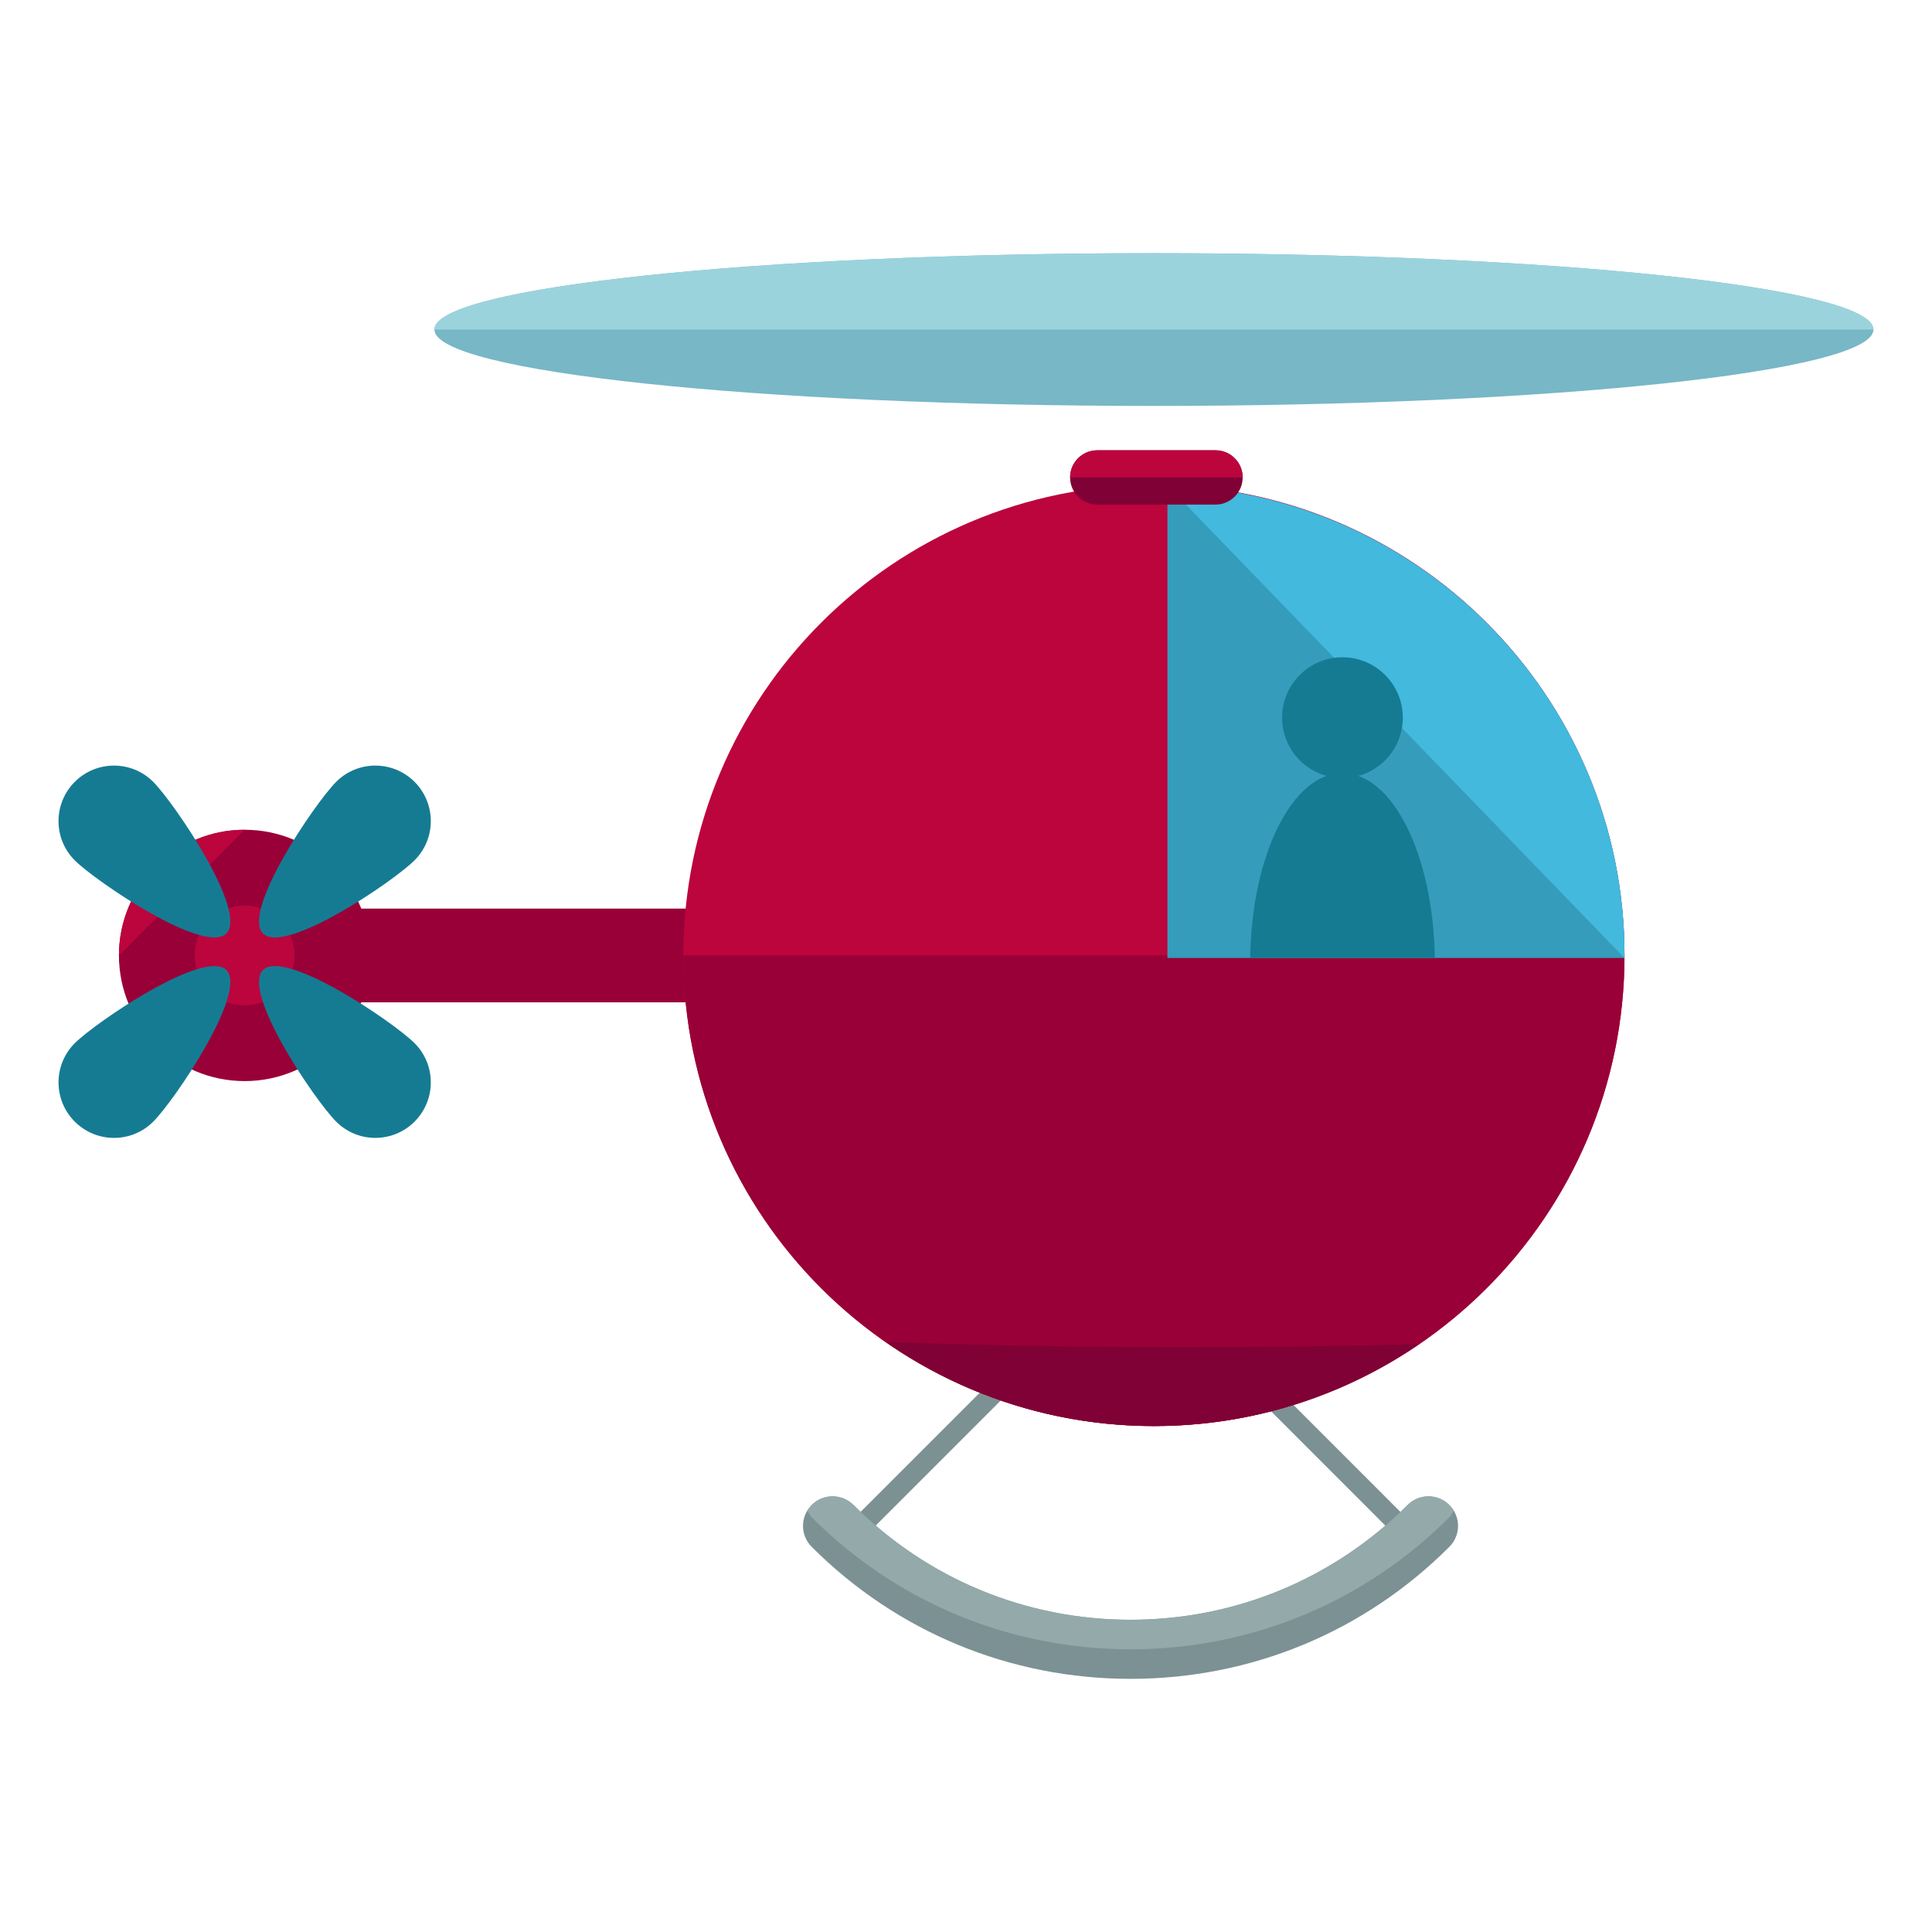
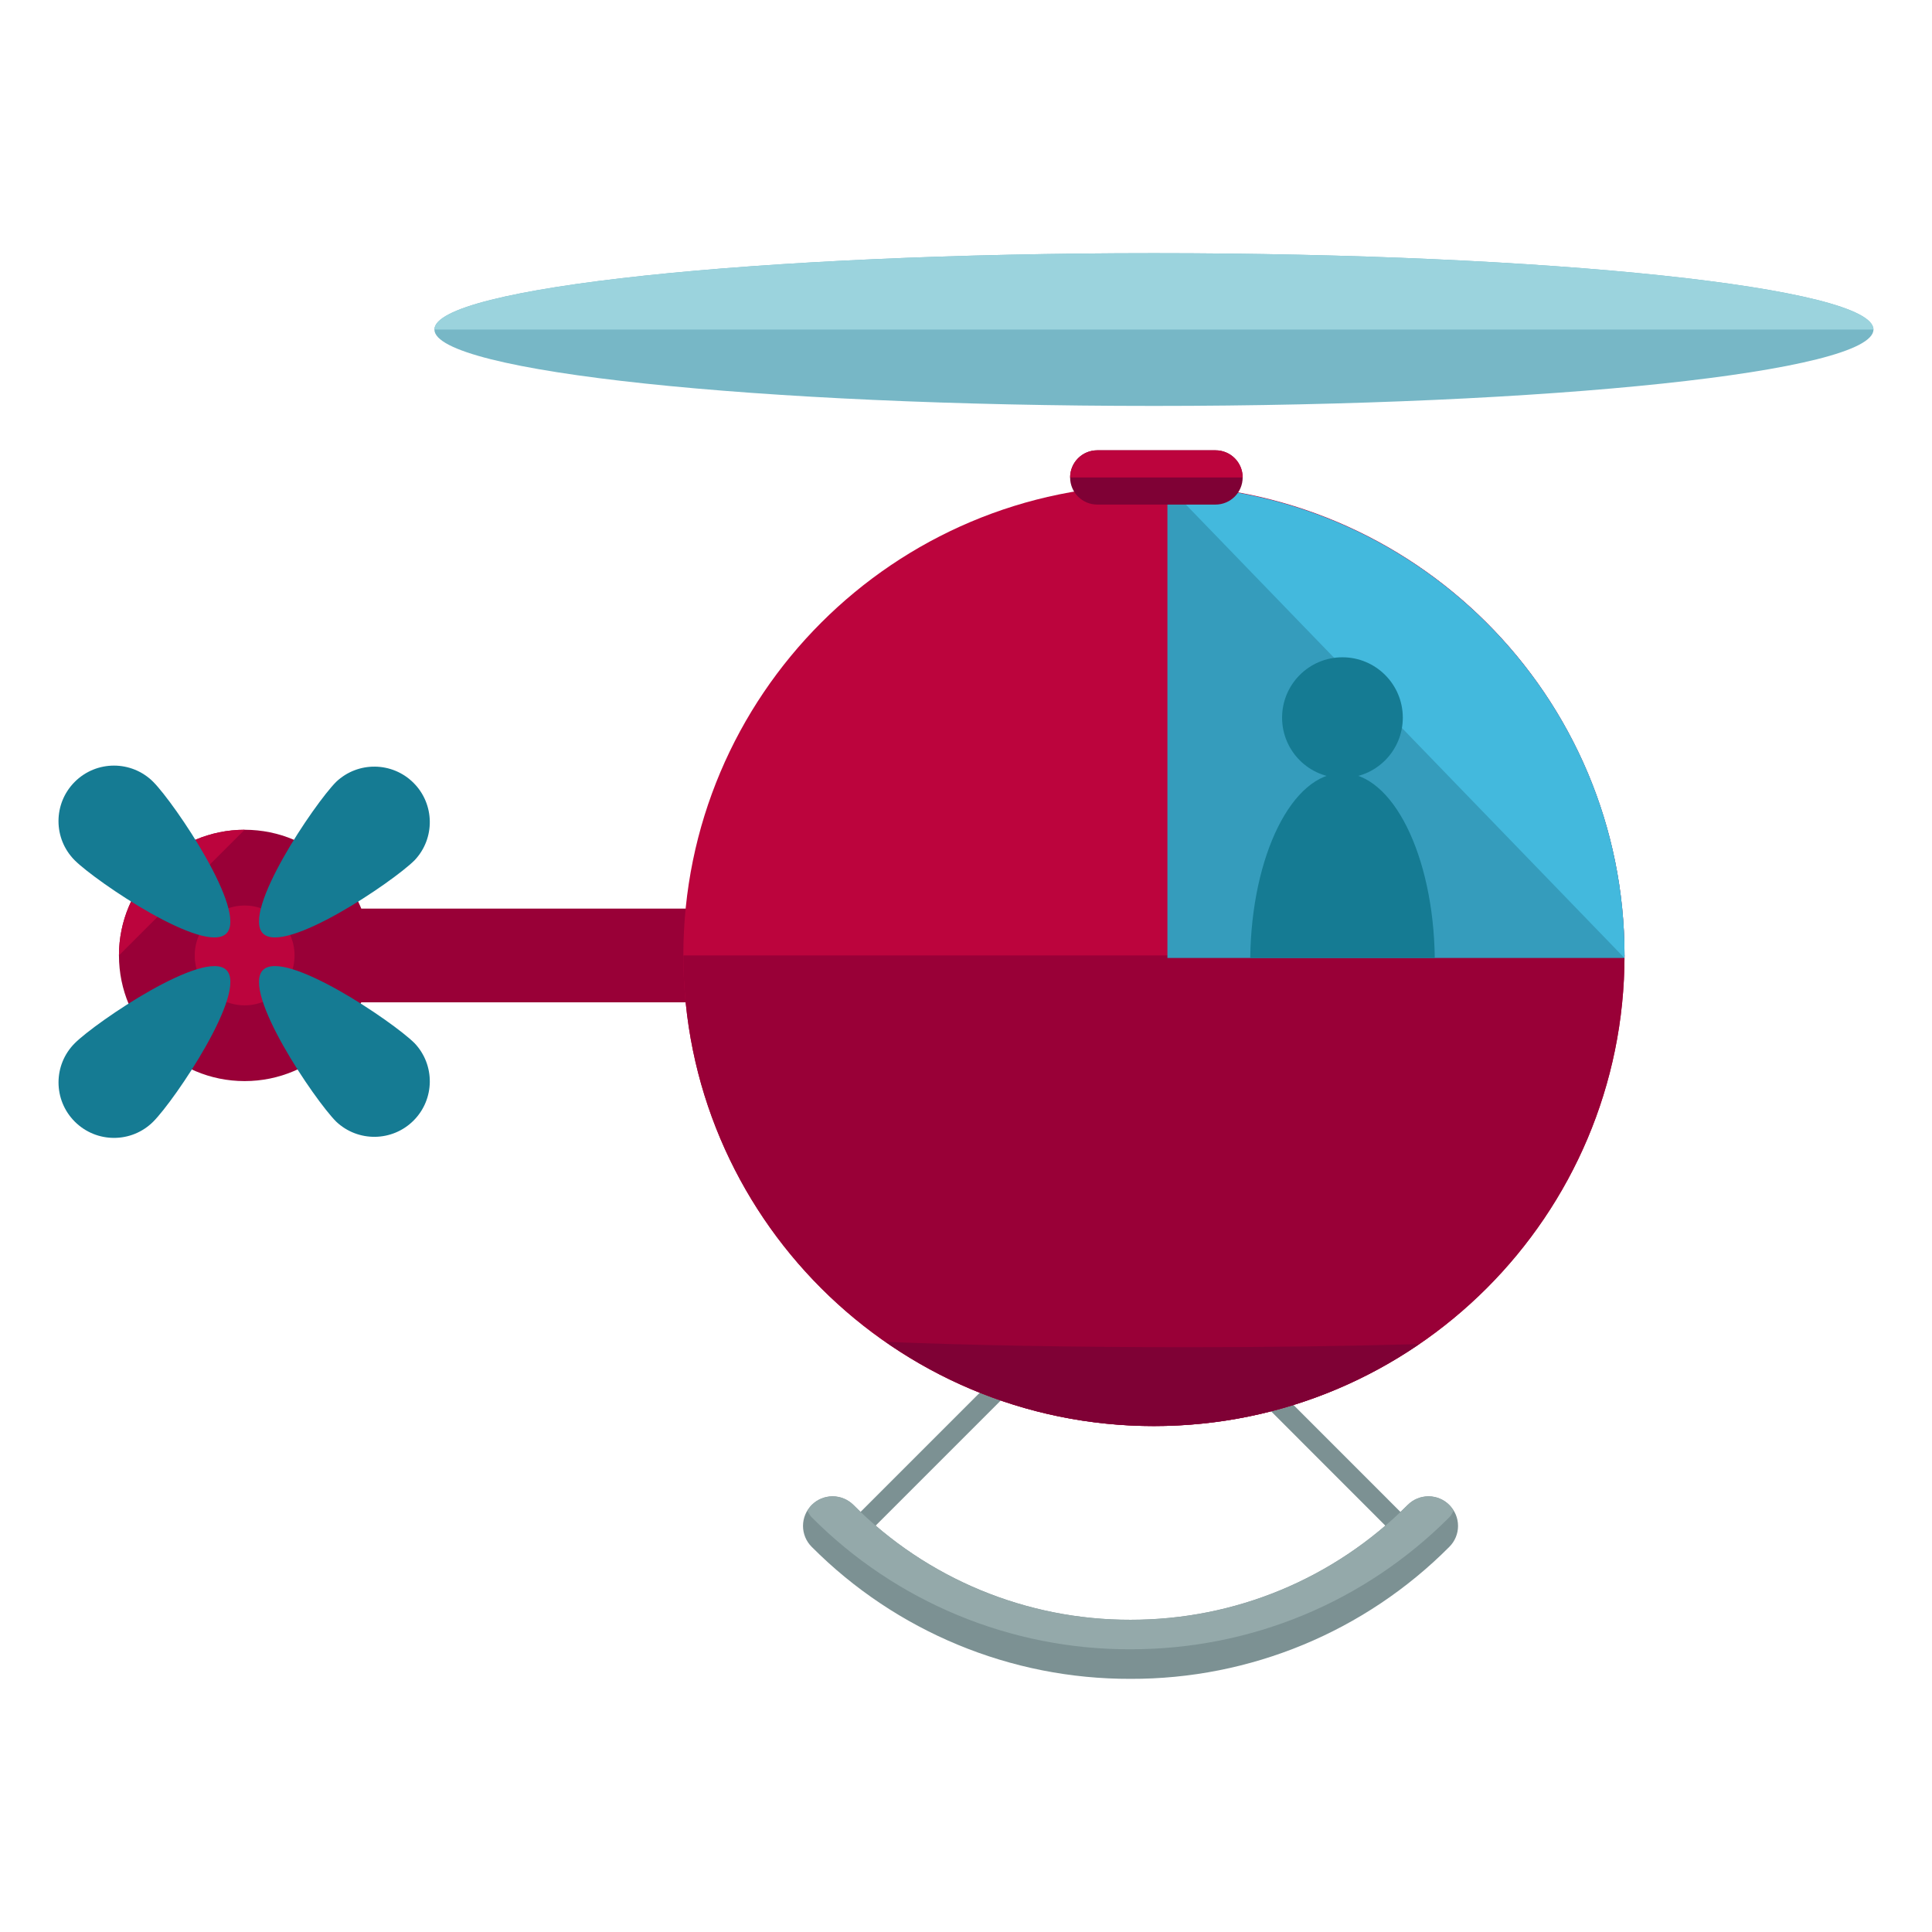
- <svg xmlns="http://www.w3.org/2000/svg" version="1.1" id="Layer_1" x="0px" y="0px" width="66px" height="66px" viewBox="0 0 66 66" enable-background="new 0 0 66 66" xml:space="preserve">
-   <g>
+ <svg xmlns="http://www.w3.org/2000/svg" width="66" height="66">
+   <g fill="#7C9193">
+     <path d="M29.605 52.426a.35.35 0 0 1-.492 0 .353.353 0 0 1 0-.492l5.895-5.895a.353.353 0 0 1 .492 0 .353.353 0 0 1 0 .492l-5.895 5.895zM47.633 52.426a.35.35 0 0 0 .492 0 .35.35 0 0 0 0-.492l-5.893-5.895a.35.35 0 0 0-.49 0 .35.35 0 0 0 0 .492l5.891 5.895z" />
+   </g>
+   <path fill="#990037" d="M30.582 32.641c0 .881-.717 1.6-1.602 1.6H5.666a1.602 1.602 0 0 1 0-3.202H28.98c.885 0 1.602.719 1.602 1.602z" />
+   <circle cx="39.42" cy="32.639" r="16.076" fill="#BC043D" />
+   <path fill="#990037" d="M55.496 32.639c0 8.881-7.197 16.078-16.076 16.078S23.344 41.52 23.344 32.639" />
+   <path fill="#359CBC" d="M39.881 16.586v16.139h15.611c0-.029.004-.057.004-.086 0-8.723-6.949-15.805-15.615-16.053z" />
+   <path fill="#43B9DD" d="M55.492 32.725c0-.029.004-.057.004-.086 0-8.723-6.949-15.805-15.615-16.053" />
+   <circle cx="8.357" cy="32.639" r="4.293" fill="#990037" />
+   <path fill="#BC043D" d="M4.064 32.639a4.293 4.293 0 0 1 4.293-4.293" />
+   <path fill="#7C9193" d="M38.621 57.352a15.3 15.3 0 0 1-10.893-4.51 1.009 1.009 0 0 1 0-1.428 1.008 1.008 0 0 1 1.429 0 13.299 13.299 0 0 0 9.464 3.92c3.574 0 6.935-1.393 9.465-3.92a1.004 1.004 0 0 1 1.426 0 1.007 1.007 0 0 1 0 1.428 15.296 15.296 0 0 1-10.891 4.51z" />
+   <path fill="#94A9AA" d="M48.086 51.414a13.308 13.308 0 0 1-9.465 3.92 13.299 13.299 0 0 1-9.464-3.92 1.008 1.008 0 0 0-1.429 0c-.062.061-.098.135-.141.207.043.072.078.148.141.211a15.296 15.296 0 0 0 10.893 4.51c4.113 0 7.982-1.6 10.891-4.51.062-.062.099-.139.139-.211-.04-.072-.076-.146-.139-.207a1.004 1.004 0 0 0-1.426 0z" />
+   <path fill="#7F0135" d="M40.514 46.023c-3.924 0-7.502-.07-10.26-.184a15.982 15.982 0 0 0 9.166 2.877c3.361 0 6.479-1.035 9.059-2.799a282.59 282.59 0 0 1-7.965.106zM42.451 16.311c0 .51-.414.926-.928.926h-4.039a.927.927 0 0 1 0-1.854h4.039c.514 0 .928.414.928.928z" />
+   <path fill="#BC043D" d="M36.557 16.311c0-.514.416-.928.928-.928h4.039c.514 0 .928.414.928.928" />
+   <ellipse cx="39.42" cy="11.258" fill="#77B7C6" rx="24.58" ry="2.609" />
+   <path fill="#9BD3DD" d="M14.84 11.258c0-1.439 11.004-2.609 24.58-2.609 13.574 0 24.58 1.17 24.58 2.609" />
+   <circle cx="8.357" cy="32.639" r="1.705" fill="#BC043D" />
+   <circle cx="45.86" cy="24.516" r="2.062" fill="#157B93" />
+   <path fill="#157B93" d="M49.014 32.725c-.045-3.504-1.439-6.316-3.154-6.316s-3.107 2.812-3.15 6.316h6.304z" />
+   <g fill="#157B93">
+     <path d="M5.234 26.709c.738.742 3.238 4.441 2.5 5.18-.74.74-4.439-1.762-5.18-2.498a1.895 1.895 0 1 1 2.68-2.682zM11.484 38.316c-.74-.74-3.242-4.439-2.5-5.178.738-.74 4.438 1.762 5.178 2.498a1.895 1.895 0 0 1-2.678 2.68z" />
    <g>
-       <path fill="#7C9193" d="M29.605,52.426c-0.137,0.135-0.354,0.135-0.492,0l0,0c-0.133-0.137-0.133-0.357,0-0.492l5.895-5.895    c0.137-0.133,0.355-0.133,0.492,0l0,0c0.133,0.137,0.133,0.357,0,0.492L29.605,52.426z" />
-       <path fill="#7C9193" d="M47.633,52.426c0.137,0.135,0.355,0.135,0.492,0l0,0c0.135-0.137,0.135-0.357,0-0.492l-5.893-5.895    c-0.137-0.133-0.355-0.133-0.49,0l0,0c-0.135,0.137-0.135,0.357,0,0.492L47.633,52.426z" />
-     </g>
-     <path fill="#990037" d="M30.582,32.641c0,0.881-0.717,1.6-1.602,1.6H5.666c-0.887,0-1.602-0.719-1.602-1.6l0,0   c0-0.883,0.715-1.602,1.602-1.602H28.98C29.865,31.039,30.582,31.758,30.582,32.641L30.582,32.641z" />
-     <circle fill="#BC043D" cx="39.42" cy="32.639" r="16.076" />
-     <path fill="#990037" d="M55.496,32.639c0,8.881-7.197,16.078-16.076,16.078S23.344,41.52,23.344,32.639" />
-     <path fill="#359CBC" d="M39.881,16.586v16.139h15.611c0-0.029,0.004-0.057,0.004-0.086C55.496,23.916,48.547,16.834,39.881,16.586z   " />
-     <path fill="#43B9DD" d="M55.492,32.725c0-0.029,0.004-0.057,0.004-0.086c0-8.723-6.949-15.805-15.615-16.053" />
-     <circle fill="#990037" cx="8.357" cy="32.639" r="4.293" />
-     <path fill="#BC043D" d="M4.064,32.639c0-2.371,1.922-4.293,4.293-4.293" />
-     <g>
-       <path fill="#7C9193" d="M38.621,57.352c-4.115,0-7.984-1.6-10.893-4.51c-0.395-0.395-0.395-1.035,0-1.428    c0.395-0.396,1.031-0.396,1.429,0c2.528,2.527,5.888,3.92,9.464,3.92c3.574,0,6.935-1.393,9.465-3.92    c0.393-0.396,1.033-0.396,1.426,0c0.396,0.393,0.396,1.033,0,1.428C46.604,55.752,42.734,57.352,38.621,57.352z" />
-     </g>
-     <path fill="#94A9AA" d="M48.086,51.414c-2.53,2.527-5.891,3.92-9.465,3.92c-3.576,0-6.936-1.393-9.464-3.92   c-0.397-0.396-1.034-0.396-1.429,0c-0.062,0.061-0.098,0.135-0.141,0.207c0.043,0.072,0.078,0.148,0.141,0.211   c2.908,2.91,6.777,4.51,10.893,4.51c4.113,0,7.982-1.6,10.891-4.51c0.062-0.062,0.099-0.139,0.139-0.211   c-0.04-0.072-0.076-0.146-0.139-0.207C49.119,51.018,48.479,51.018,48.086,51.414z" />
-     <g>
-       <path fill="#7F0135" d="M40.514,46.023c-3.924,0-7.502-0.07-10.26-0.184c2.602,1.811,5.756,2.877,9.166,2.877    c3.361,0,6.479-1.035,9.059-2.799C46.141,45.984,43.426,46.023,40.514,46.023z" />
-     </g>
-     <path fill="#7F0135" d="M42.451,16.311c0,0.51-0.414,0.926-0.928,0.926h-4.039c-0.512,0-0.928-0.416-0.928-0.926l0,0   c0-0.514,0.416-0.928,0.928-0.928h4.039C42.037,15.383,42.451,15.797,42.451,16.311L42.451,16.311z" />
-     <path fill="#BC043D" d="M36.557,16.311L36.557,16.311c0-0.514,0.416-0.928,0.928-0.928h4.039c0.514,0,0.928,0.414,0.928,0.928l0,0" />
-     <ellipse fill="#77B7C6" cx="39.42" cy="11.258" rx="24.58" ry="2.609" />
-     <path fill="#9BD3DD" d="M14.84,11.258c0-1.439,11.004-2.609,24.58-2.609c13.574,0,24.58,1.17,24.58,2.609" />
-     <circle fill="#BC043D" cx="8.357" cy="32.639" r="1.705" />
-     <circle fill="#157B93" cx="45.86" cy="24.516" r="2.062" />
-     <path fill="#157B93" d="M49.014,32.725c-0.045-3.504-1.439-6.316-3.154-6.316s-3.107,2.812-3.15,6.316H49.014z" />
-     <g>
-       <g>
-         <path fill="#157B93" d="M5.234,26.709c0.738,0.742,3.238,4.441,2.5,5.18c-0.74,0.74-4.439-1.762-5.18-2.498     c-0.74-0.74-0.74-1.939,0-2.682C3.295,25.969,4.494,25.969,5.234,26.709z" />
-         <path fill="#157B93" d="M11.484,38.316c-0.74-0.74-3.242-4.439-2.5-5.178c0.738-0.74,4.438,1.762,5.178,2.498     c0.74,0.74,0.74,1.939,0,2.68S12.221,39.057,11.484,38.316z" />
-       </g>
-       <g>
-         <path fill="#157B93" d="M14.162,29.389c-0.74,0.738-4.439,3.24-5.178,2.5c-0.742-0.738,1.76-4.438,2.5-5.18     c0.736-0.74,1.938-0.74,2.678,0C14.902,27.451,14.902,28.65,14.162,29.389z" />
-         <path fill="#157B93" d="M2.555,35.637c0.74-0.736,4.439-3.238,5.18-2.498c0.738,0.738-1.76,4.438-2.5,5.178s-1.939,0.74-2.68,0     S1.814,36.377,2.555,35.637z" />
-       </g>
+       <path d="M14.162 29.389c-.74.738-4.439 3.24-5.178 2.5-.742-.738 1.76-4.438 2.5-5.18a1.895 1.895 0 0 1 2.678 2.68zM2.555 35.637c.74-.736 4.439-3.238 5.18-2.498.738.738-1.76 4.438-2.5 5.178s-1.939.74-2.68 0-.741-1.94 0-2.68z" />
    </g>
  </g>
</svg>
